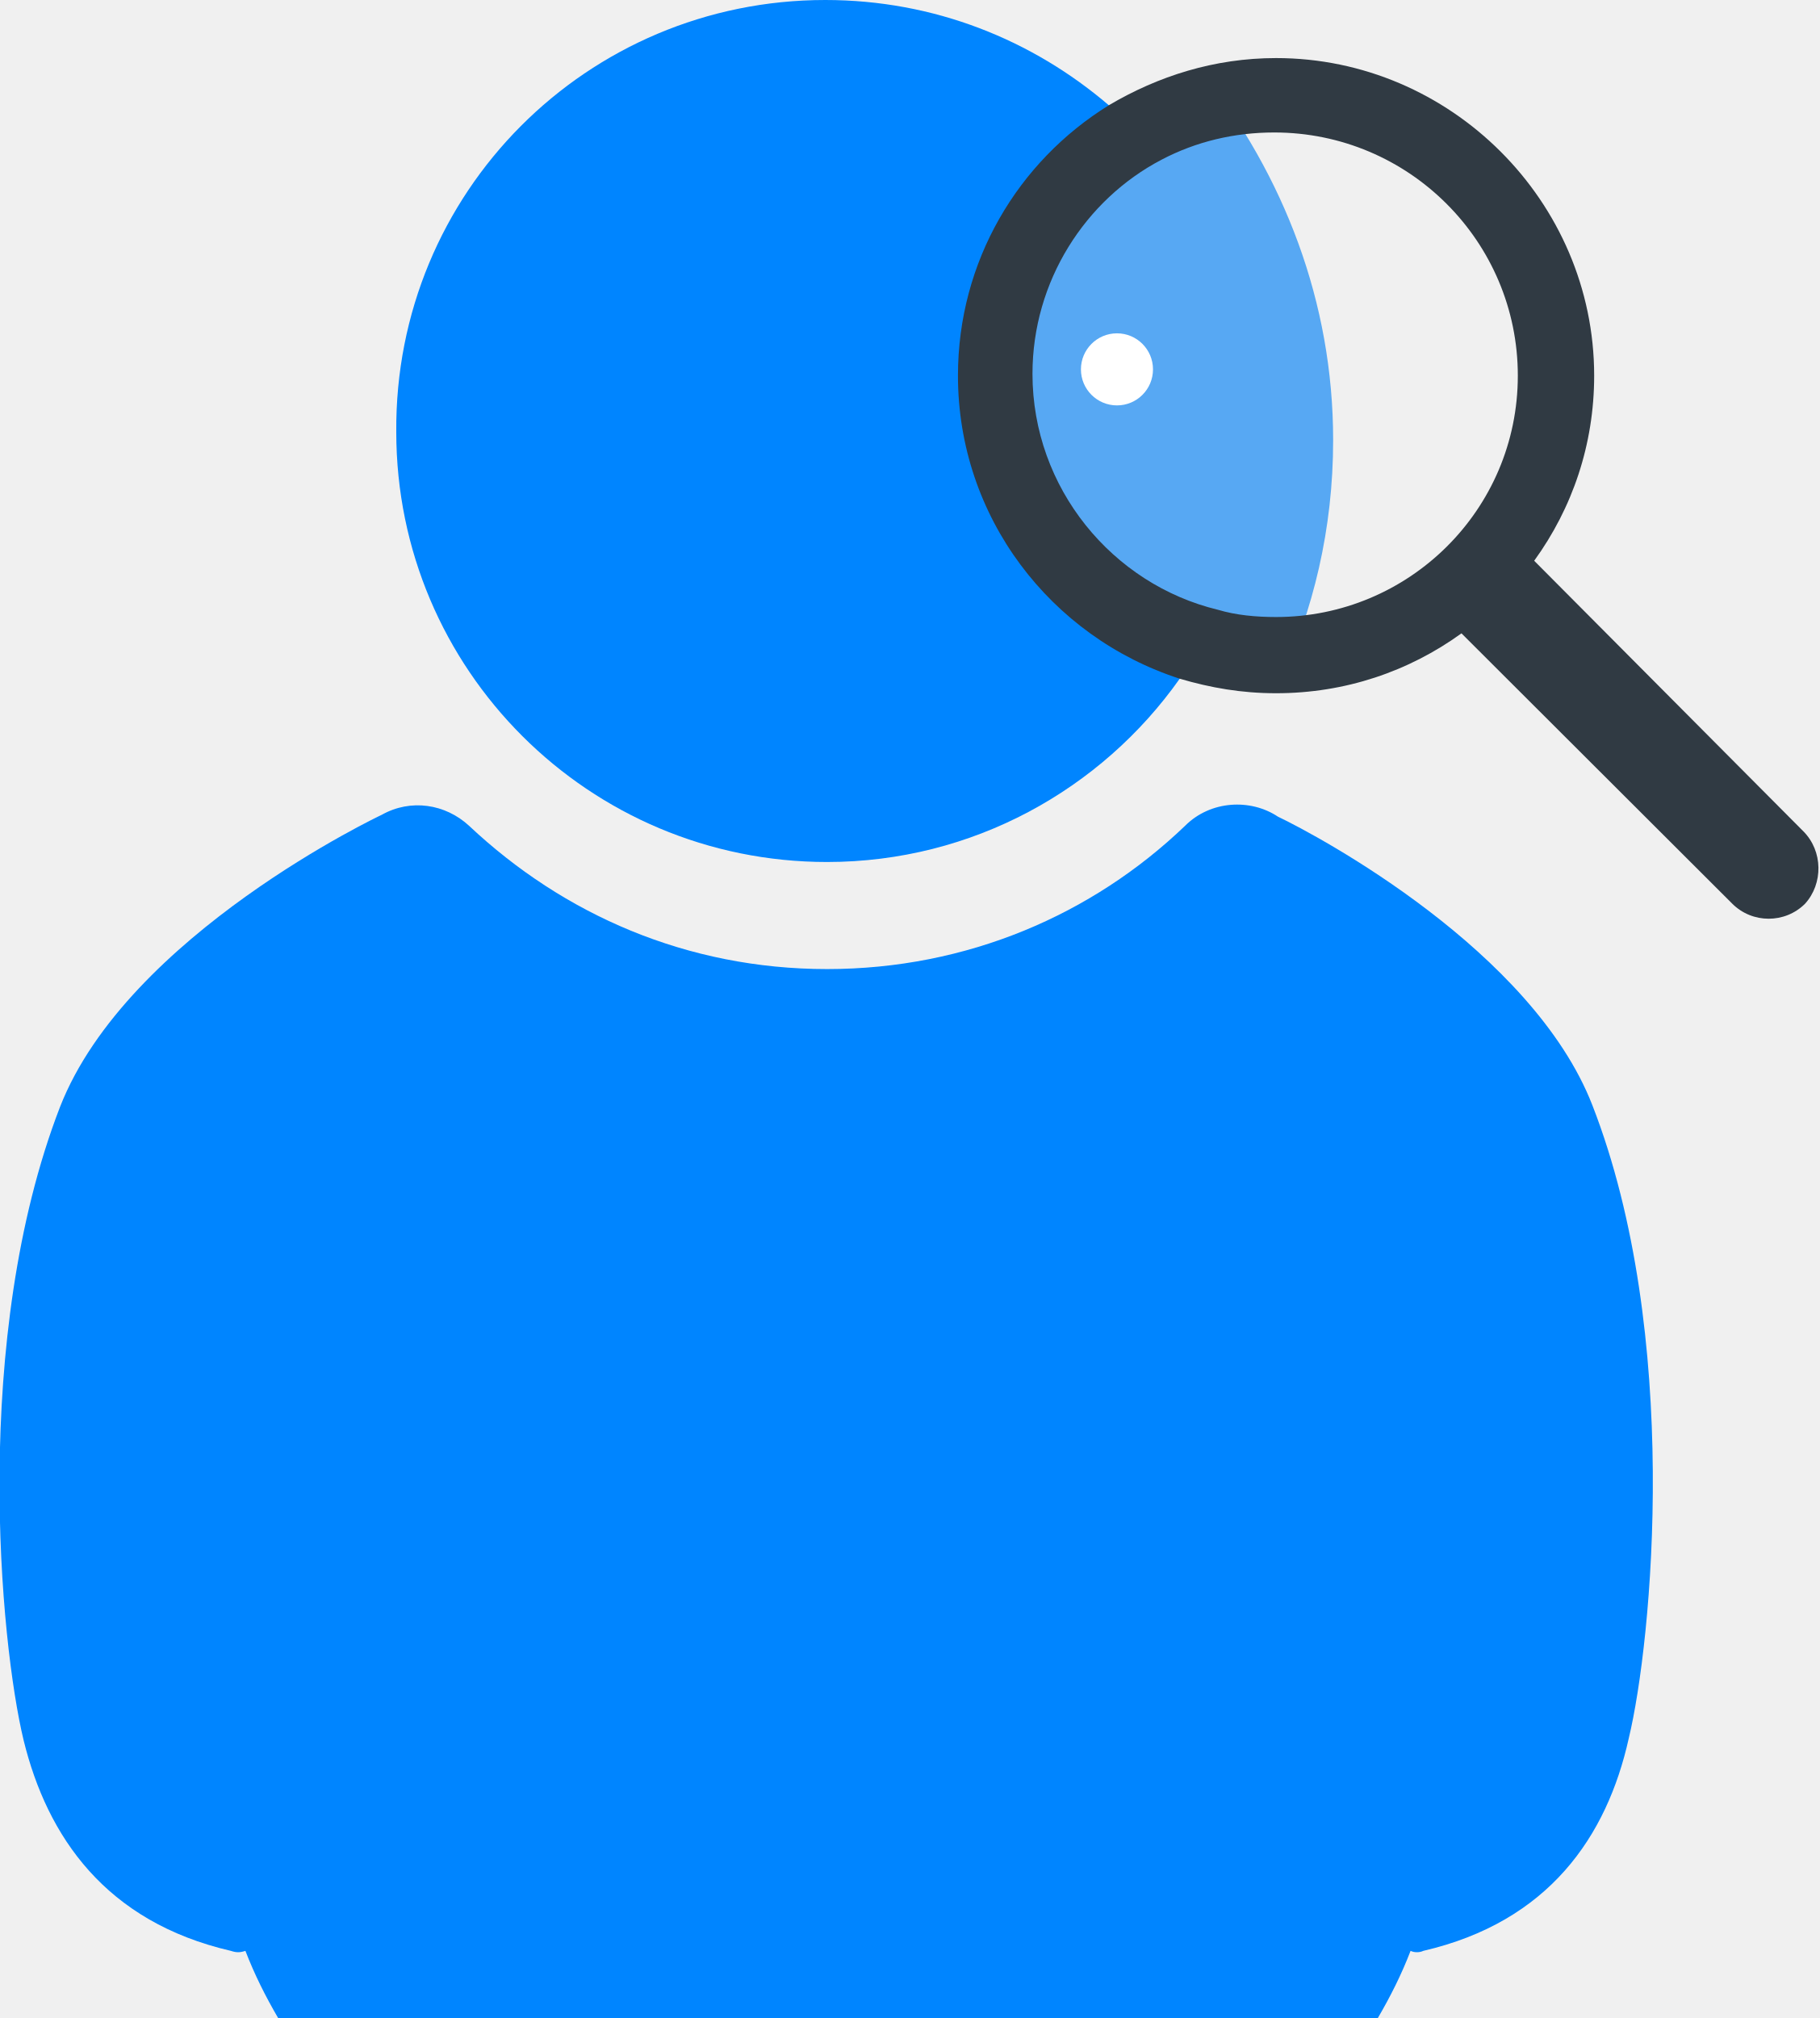
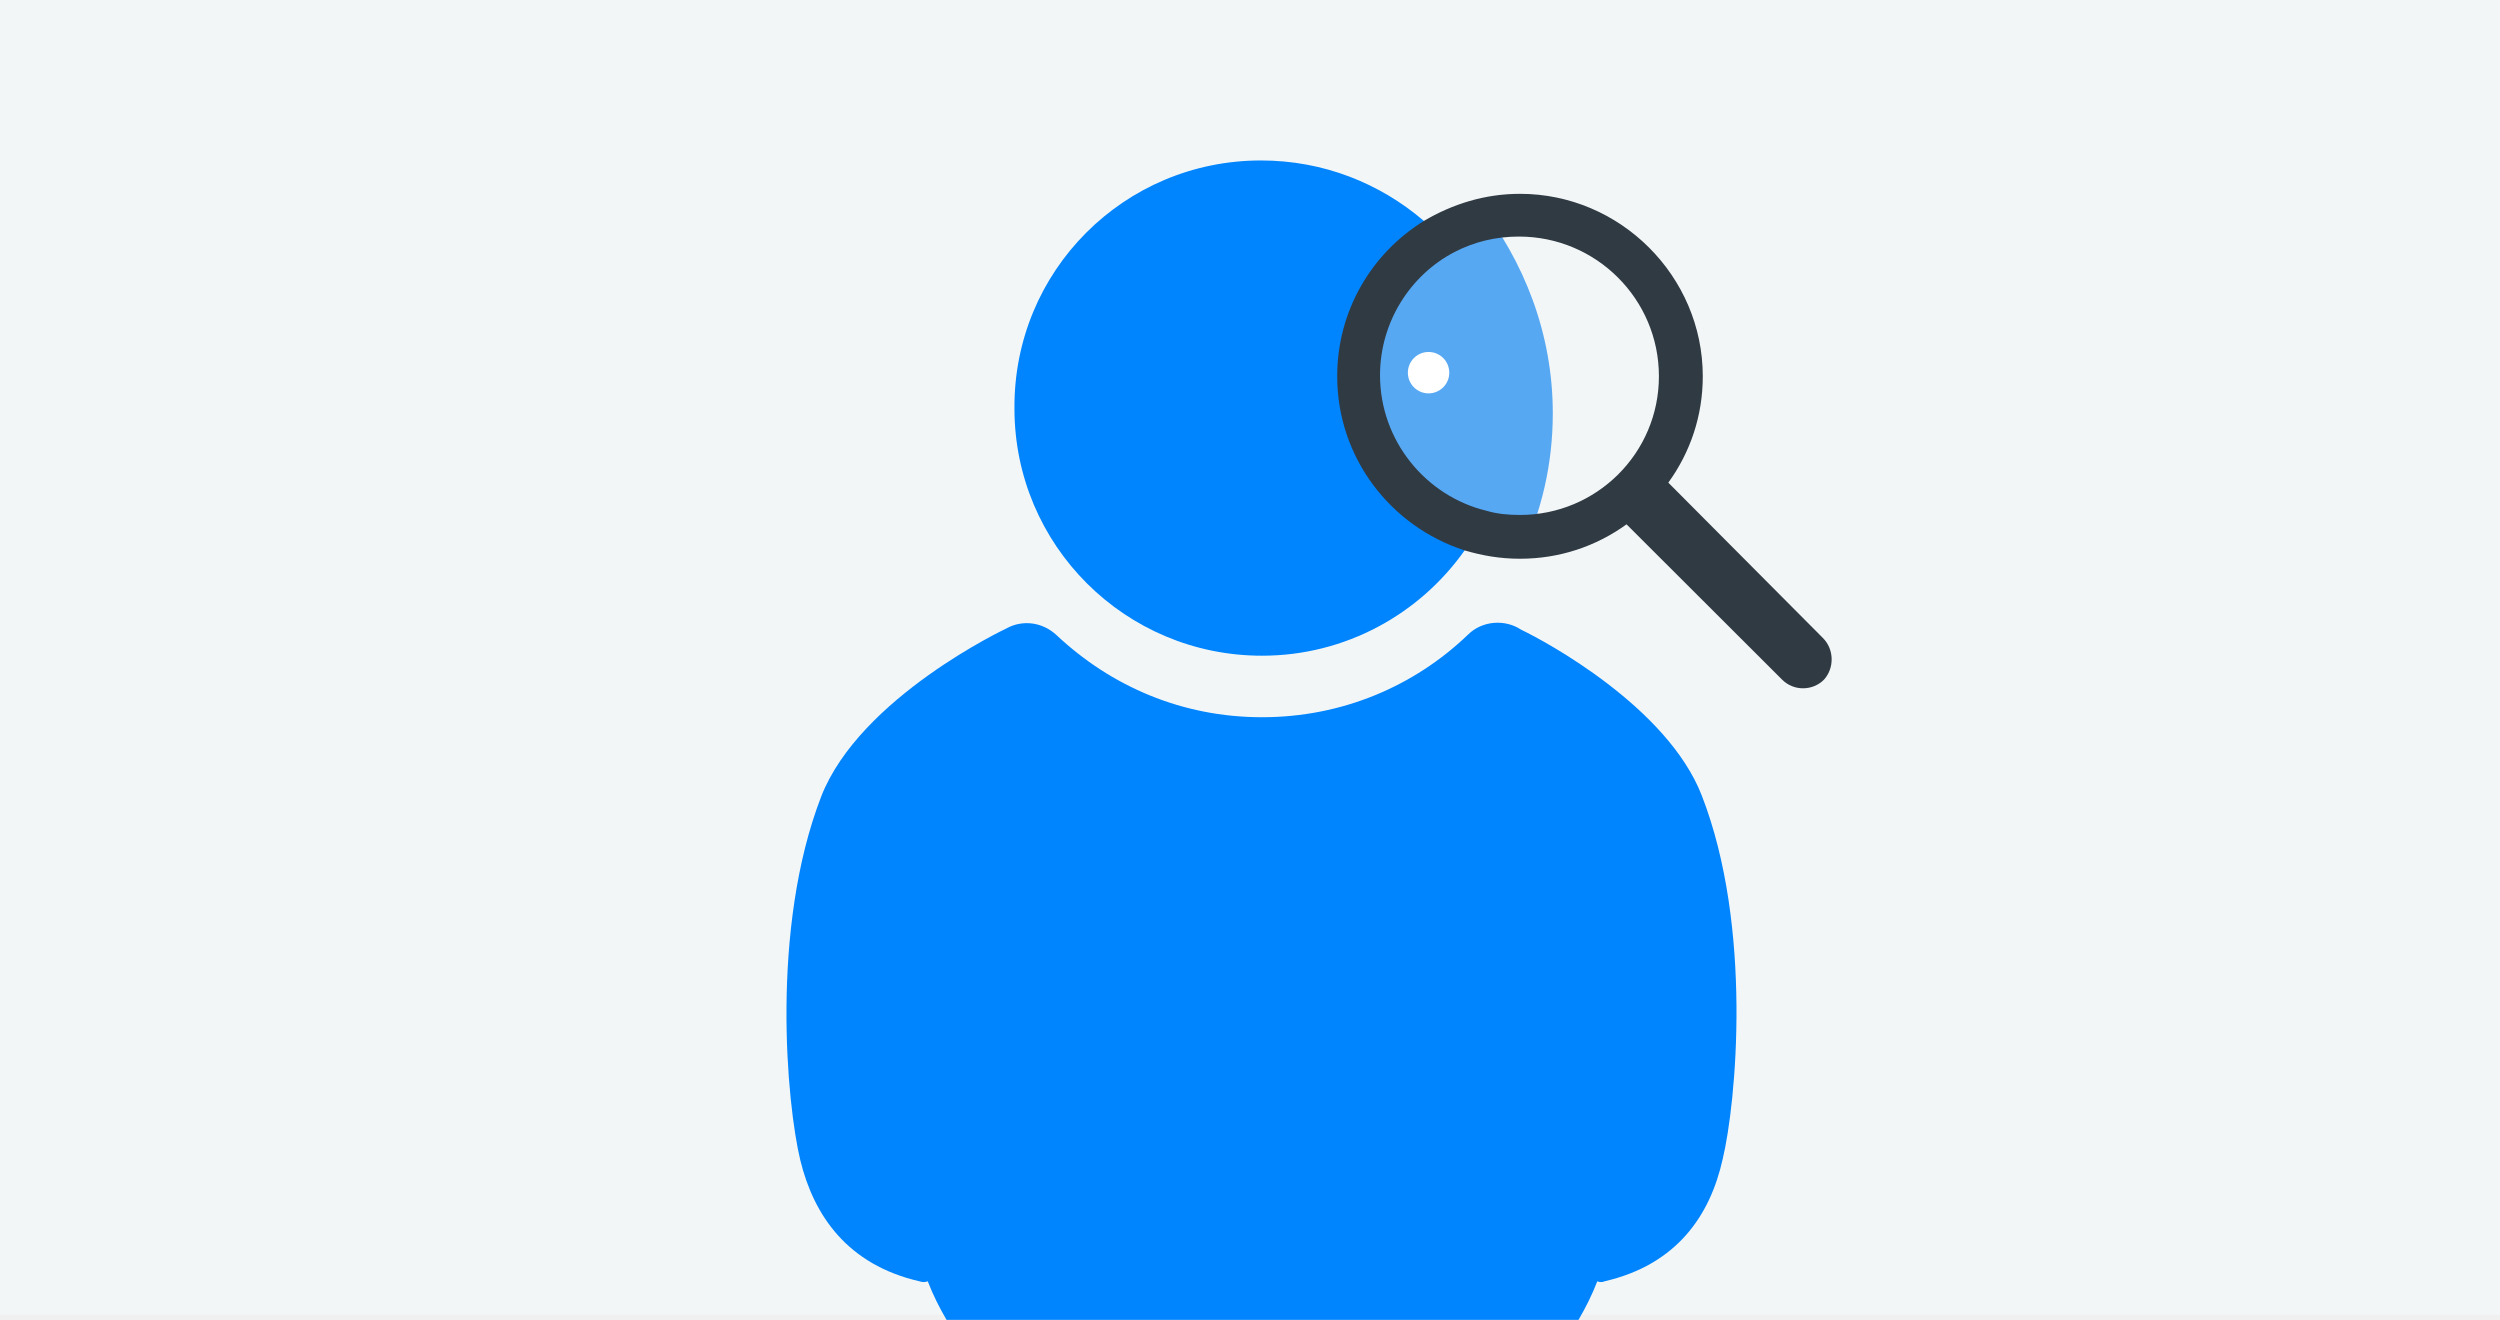
- <svg xmlns="http://www.w3.org/2000/svg" width="202" height="224" viewBox="0 0 202 224" fill="none">
+ <svg xmlns="http://www.w3.org/2000/svg" width="483" height="255" viewBox="0 0 483 255" fill="none">
+   <path fill="#F2F6F7" d="M0 0h483v254H0z" />
  <g clip-path="url(#a)">
-     <path d="M135.204 67.885c-1.21 2.619-2.623 5.036-4.237 7.453-8.678 12.288-23.005 20.345-39.15 20.345-26.435 0-47.825-21.352-47.825-47.74C43.79 21.352 65.18 0 91.616 0c12.108 0 23.005 4.432 31.481 11.684 2.219 1.812 4.237 4.028 5.852 6.244-8.476 4.432-14.328 13.496-14.328 23.77 0 12.69 8.879 23.165 20.583 26.187z" fill="#0085FF" />
-     <path d="M148 48.855c0 9.87-2.194 18.92-6.032 27.145C126.065 72.161 114 57.629 114 40.355 114 26.37 121.952 14.032 133.468 8 142.516 19.516 148 33.5 148 48.855z" fill="#57A8F3" />
-     <path d="M200.184 92.26l-29.866-30.015c4.237-5.842 6.659-12.892 6.659-20.547 0-19.338-15.942-35.252-35.315-35.252-6.861 0-13.117 2.015-18.565 5.238-10.09 6.244-16.749 17.323-16.749 30.014 0 15.712 10.291 29.007 24.619 33.64 3.431 1.008 6.861 1.612 10.695 1.612 7.669 0 14.732-2.417 20.584-6.648l30.068 30.015c2.219 2.216 5.852 2.216 8.072 0 2.018-2.216 2.018-5.842-.202-8.058zm-58.522-23.77c-2.219 0-4.439-.202-6.457-.806-11.704-2.82-20.584-13.497-20.584-26.187 0-10.274 5.853-19.338 14.328-23.77 3.834-2.014 8.072-3.022 12.512-3.022 14.933 0 27.041 12.087 27.041 26.993 0 14.907-12.108 26.792-26.84 26.792z" fill="#303A43" />
-     <path d="M25.63 216.547c.605.201 1.008.201 1.614 0 1.009 2.618 2.22 5.036 3.632 7.453h122.088c1.412-2.417 2.623-4.835 3.632-7.453.404.201 1.009.201 1.413 0 13.924-3.223 20.381-12.691 22.803-23.569 2.623-10.877 5.852-44.921-4.036-70.302-6.659-17.122-30.27-29.813-34.911-32.029-3.027-2.014-7.467-1.813-10.292 1.007-10.292 9.871-24.216 15.914-39.754 15.914-15.539 0-29.26-6.043-39.754-15.913-2.624-2.418-6.458-3.022-9.687-1.21 0 0-28.251 13.296-35.718 32.433C-3.228 148.46 0 182.302 2.624 193.18c2.623 10.676 9.081 20.144 23.005 23.367z" fill="#0085FF" />
-     <circle cx="124" cy="41" r="4" fill="#fff" />
+     <path d="M287.204 98.885c-1.21 2.619-2.623 5.036-4.237 7.453-8.678 12.288-23.005 20.345-39.149 20.345-26.436 0-47.826-21.352-47.826-47.74C195.79 52.352 217.18 31 243.616 31c12.108 0 23.005 4.432 31.481 11.684 2.219 1.812 4.237 4.028 5.852 6.244-8.476 4.432-14.328 13.497-14.328 23.77 0 12.69 8.879 23.165 20.583 26.187z" fill="#0085FF" />
+     <path d="M300 79.855c0 9.87-2.194 18.92-6.032 27.145C278.065 103.161 266 88.629 266 71.355c0-13.984 7.952-26.323 19.468-32.355C294.516 50.516 300 64.5 300 79.855z" fill="#57A8F3" />
+     <path d="M352.184 123.259l-29.866-30.014c4.237-5.842 6.659-12.892 6.659-20.547 0-19.338-15.942-35.252-35.315-35.252-6.861 0-13.117 2.015-18.565 5.238-10.09 6.244-16.749 17.323-16.749 30.014 0 15.712 10.291 29.007 24.619 33.64 3.431 1.008 6.861 1.612 10.695 1.612 7.669 0 14.732-2.417 20.584-6.648l30.068 30.015c2.219 2.216 5.852 2.216 8.072 0 2.018-2.216 2.018-5.842-.202-8.058zm-58.522-23.77c-2.219 0-4.439-.201-6.457-.805-11.704-2.82-20.584-13.497-20.584-26.187 0-10.274 5.853-19.339 14.328-23.77 3.834-2.014 8.072-3.022 12.512-3.022 14.933 0 27.041 12.087 27.041 26.993 0 14.907-12.108 26.792-26.84 26.792z" fill="#303A43" />
+     <path d="M177.629 247.547c.605.201 1.009.201 1.614 0 1.009 2.618 2.22 5.036 3.633 7.453h122.088c1.412-2.417 2.623-4.835 3.632-7.453.404.201 1.009.201 1.413 0 13.924-3.223 20.381-12.691 22.803-23.569 2.623-10.877 5.852-44.921-4.036-70.302-6.659-17.122-30.27-29.813-34.911-32.029-3.027-2.014-7.467-1.813-10.292 1.008-10.292 9.87-24.216 15.913-39.754 15.913-15.539 0-29.261-6.043-39.754-15.913-2.624-2.418-6.458-3.022-9.687-1.209 0 0-28.251 13.295-35.718 32.432-9.888 25.582-6.659 59.424-4.036 70.302 2.623 10.676 9.081 20.144 23.005 23.367z" fill="#0085FF" />
+     <circle cx="276" cy="72" r="4" fill="#fff" />
  </g>
  <defs>
    <clipPath id="a">
-       <path fill="#fff" d="M0 0h202v224H0z" />
+       <path fill="#fff" transform="translate(152 31)" d="M0 0h202v224H0z" />
    </clipPath>
  </defs>
</svg>
